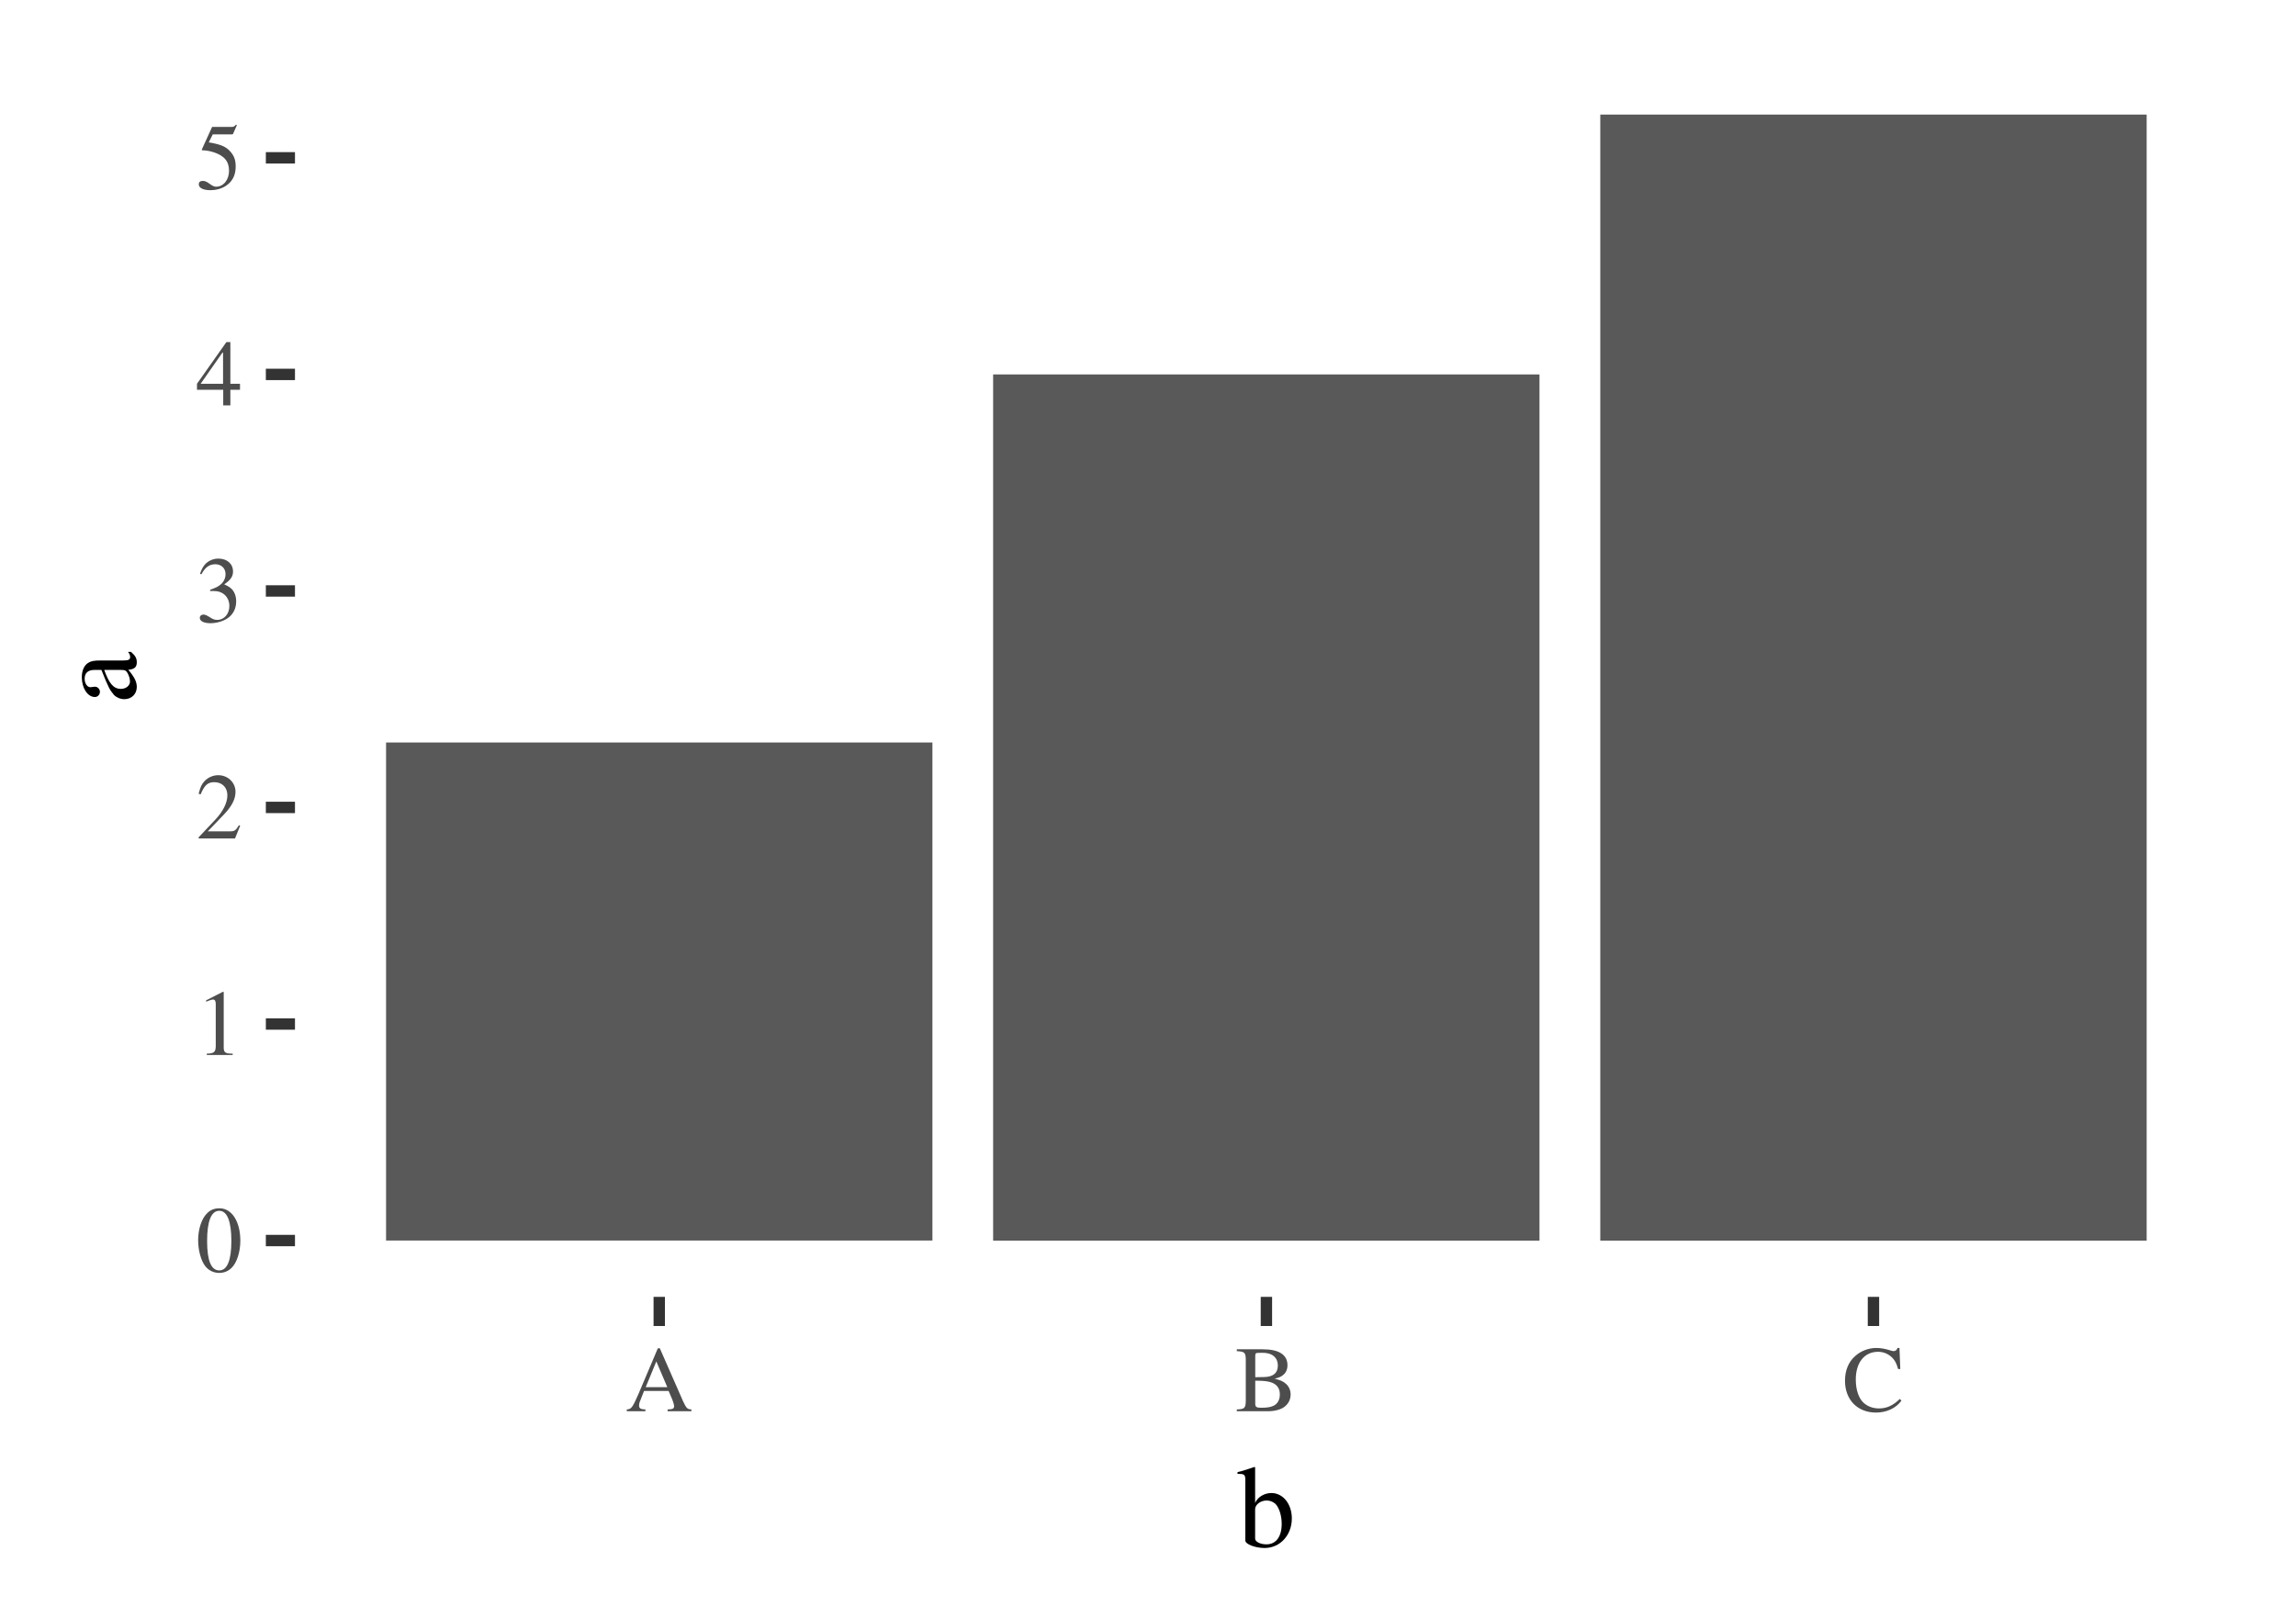
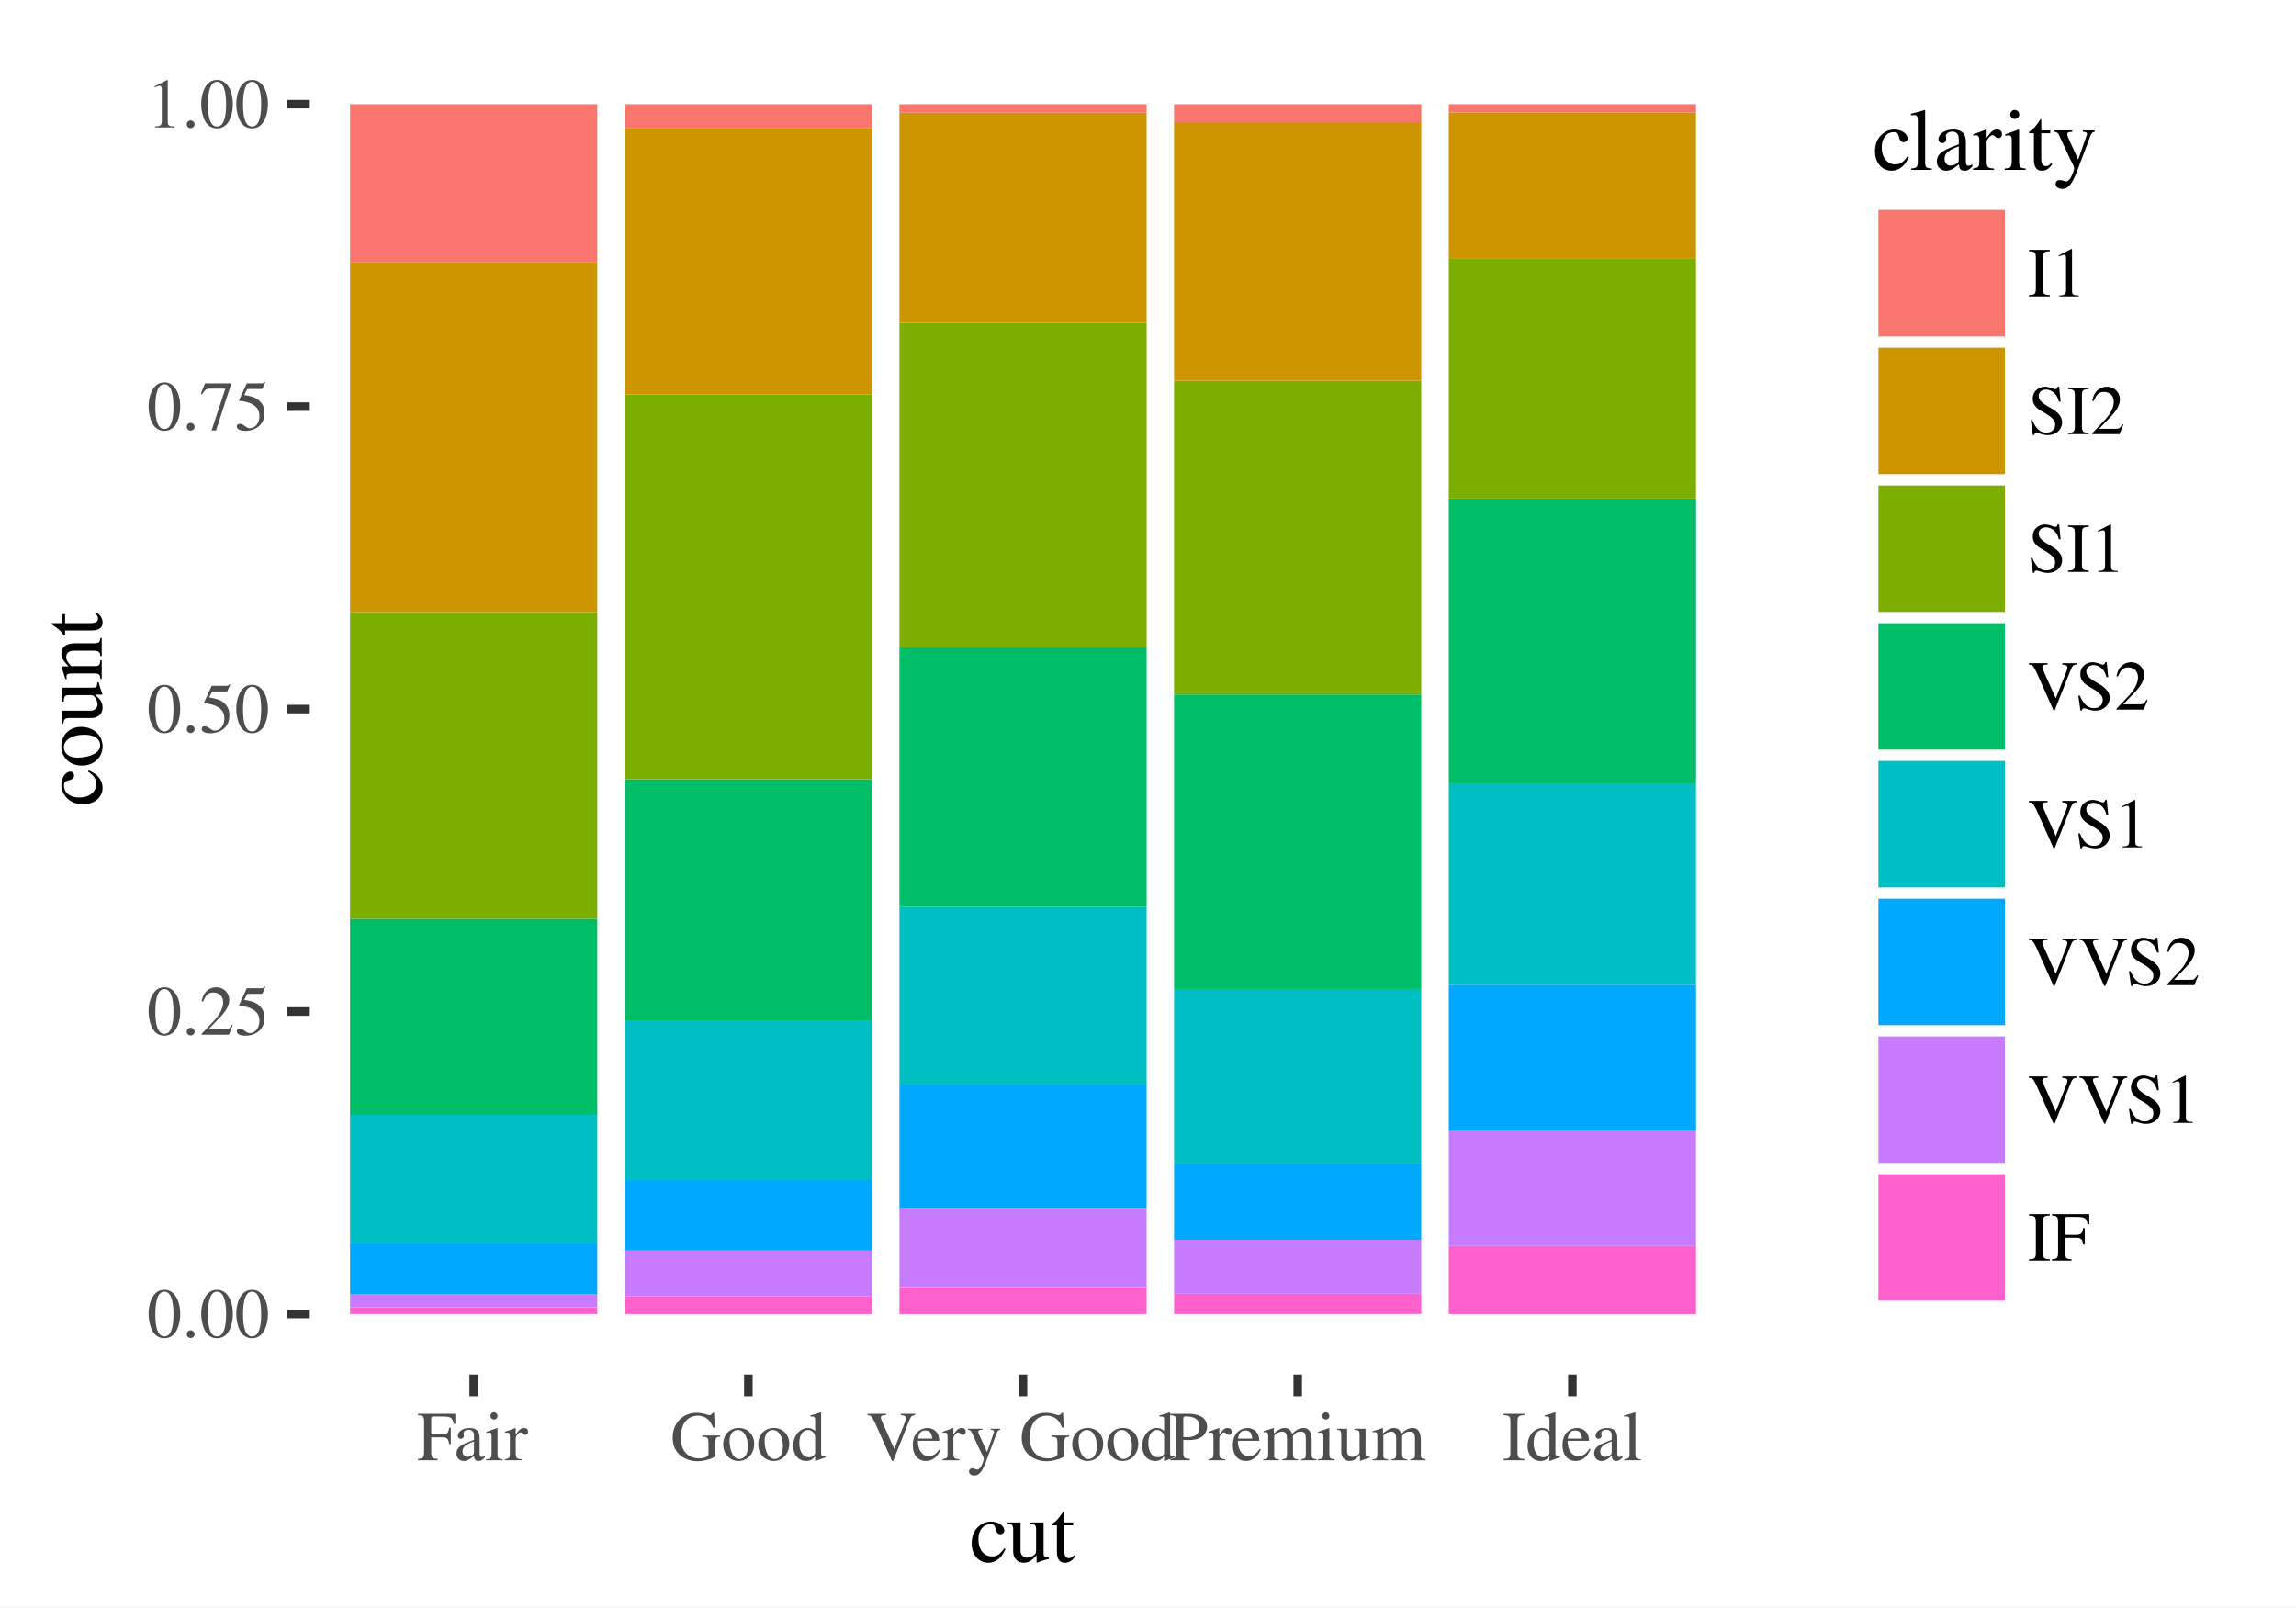
- <svg xmlns="http://www.w3.org/2000/svg" viewBox="0 0 216.00 151.20">
+ <svg xmlns="http://www.w3.org/2000/svg" viewBox="0 0 288.00 201.60">
  <defs>
    <style type="text/css">
    line, polyline, path, rect, circle {
      fill: none;
      stroke: #000000;
      stroke-linecap: round;
      stroke-linejoin: round;
      stroke-miterlimit: 10.00;
    }
  </style>
  </defs>
  <rect width="100%" height="100%" style="stroke: none; fill: #FFFFFF;" />
  <defs>
-     <clipPath id="cpMjcuNzUwMXwyMTAuNTIxfDEyMi4wMnw1LjQ3OTQ1">
-       <rect x="27.75" y="5.48" width="182.77" height="116.54" />
+     <clipPath id="cpMzguNzQ2M3wyMTcuOTAzfDE3Mi40Mnw1LjQ3OTQ1">
+       <rect x="38.75" y="5.48" width="179.16" height="166.94" />
    </clipPath>
  </defs>
-   <rect x="36.32" y="69.86" width="51.40" height="46.86" style="stroke-width: 1.07; stroke: none; stroke-linecap: butt; fill: #595959;" clip-path="url(#cpMjcuNzUwMXwyMTAuNTIxfDEyMi4wMnw1LjQ3OTQ1)" />
-   <rect x="93.43" y="35.23" width="51.40" height="81.50" style="stroke-width: 1.07; stroke: none; stroke-linecap: butt; fill: #595959;" clip-path="url(#cpMjcuNzUwMXwyMTAuNTIxfDEyMi4wMnw1LjQ3OTQ1)" />
-   <rect x="150.55" y="10.78" width="51.40" height="105.95" style="stroke-width: 1.07; stroke: none; stroke-linecap: butt; fill: #595959;" clip-path="url(#cpMjcuNzUwMXwyMTAuNTIxfDEyMi4wMnw1LjQ3OTQ1)" />
+   <rect x="43.91" y="163.98" width="31.01" height="0.85" style="stroke-width: 1.07; stroke: none; stroke-linecap: butt; fill: #FF61CC;" clip-path="url(#cpMzguNzQ2M3wyMTcuOTAzfDE3Mi40Mnw1LjQ3OTQ1)" />
+   <rect x="43.91" y="162.38" width="31.01" height="1.60" style="stroke-width: 1.07; stroke: none; stroke-linecap: butt; fill: #C77CFF;" clip-path="url(#cpMzguNzQ2M3wyMTcuOTAzfDE3Mi40Mnw1LjQ3OTQ1)" />
+   <rect x="43.91" y="155.88" width="31.01" height="6.50" style="stroke-width: 1.07; stroke: none; stroke-linecap: butt; fill: #00A9FF;" clip-path="url(#cpMzguNzQ2M3wyMTcuOTAzfDE3Mi40Mnw1LjQ3OTQ1)" />
+   <rect x="43.91" y="139.85" width="31.01" height="16.02" style="stroke-width: 1.07; stroke: none; stroke-linecap: butt; fill: #00BFC4;" clip-path="url(#cpMzguNzQ2M3wyMTcuOTAzfDE3Mi40Mnw1LjQ3OTQ1)" />
+   <rect x="43.91" y="115.25" width="31.01" height="24.60" style="stroke-width: 1.07; stroke: none; stroke-linecap: butt; fill: #00BE67;" clip-path="url(#cpMzguNzQ2M3wyMTcuOTAzfDE3Mi40Mnw1LjQ3OTQ1)" />
+   <rect x="43.91" y="76.79" width="31.01" height="38.46" style="stroke-width: 1.07; stroke: none; stroke-linecap: butt; fill: #7CAE00;" clip-path="url(#cpMzguNzQ2M3wyMTcuOTAzfDE3Mi40Mnw1LjQ3OTQ1)" />
+   <rect x="43.91" y="32.86" width="31.01" height="43.93" style="stroke-width: 1.07; stroke: none; stroke-linecap: butt; fill: #CD9600;" clip-path="url(#cpMzguNzQ2M3wyMTcuOTAzfDE3Mi40Mnw1LjQ3OTQ1)" />
+   <rect x="43.91" y="13.07" width="31.01" height="19.80" style="stroke-width: 1.07; stroke: none; stroke-linecap: butt; fill: #F8766D;" clip-path="url(#cpMzguNzQ2M3wyMTcuOTAzfDE3Mi40Mnw1LjQ3OTQ1)" />
+   <rect x="78.37" y="162.64" width="31.01" height="2.20" style="stroke-width: 1.07; stroke: none; stroke-linecap: butt; fill: #FF61CC;" clip-path="url(#cpMzguNzQ2M3wyMTcuOTAzfDE3Mi40Mnw1LjQ3OTQ1)" />
+   <rect x="78.37" y="156.88" width="31.01" height="5.75" style="stroke-width: 1.07; stroke: none; stroke-linecap: butt; fill: #C77CFF;" clip-path="url(#cpMzguNzQ2M3wyMTcuOTAzfDE3Mi40Mnw1LjQ3OTQ1)" />
+   <rect x="78.37" y="148.03" width="31.01" height="8.85" style="stroke-width: 1.07; stroke: none; stroke-linecap: butt; fill: #00A9FF;" clip-path="url(#cpMzguNzQ2M3wyMTcuOTAzfDE3Mi40Mnw1LjQ3OTQ1)" />
+   <rect x="78.37" y="127.99" width="31.01" height="20.05" style="stroke-width: 1.07; stroke: none; stroke-linecap: butt; fill: #00BFC4;" clip-path="url(#cpMzguNzQ2M3wyMTcuOTAzfDE3Mi40Mnw1LjQ3OTQ1)" />
+   <rect x="78.37" y="97.74" width="31.01" height="30.25" style="stroke-width: 1.07; stroke: none; stroke-linecap: butt; fill: #00BE67;" clip-path="url(#cpMzguNzQ2M3wyMTcuOTAzfDE3Mi40Mnw1LjQ3OTQ1)" />
+   <rect x="78.37" y="49.48" width="31.01" height="48.26" style="stroke-width: 1.07; stroke: none; stroke-linecap: butt; fill: #7CAE00;" clip-path="url(#cpMzguNzQ2M3wyMTcuOTAzfDE3Mi40Mnw1LjQ3OTQ1)" />
+   <rect x="78.37" y="16.04" width="31.01" height="33.44" style="stroke-width: 1.07; stroke: none; stroke-linecap: butt; fill: #CD9600;" clip-path="url(#cpMzguNzQ2M3wyMTcuOTAzfDE3Mi40Mnw1LjQ3OTQ1)" />
+   <rect x="78.37" y="13.07" width="31.01" height="2.97" style="stroke-width: 1.07; stroke: none; stroke-linecap: butt; fill: #F8766D;" clip-path="url(#cpMzguNzQ2M3wyMTcuOTAzfDE3Mi40Mnw1LjQ3OTQ1)" />
+   <rect x="112.82" y="161.47" width="31.01" height="3.37" style="stroke-width: 1.07; stroke: none; stroke-linecap: butt; fill: #FF61CC;" clip-path="url(#cpMzguNzQ2M3wyMTcuOTAzfDE3Mi40Mnw1LjQ3OTQ1)" />
+   <rect x="112.82" y="151.55" width="31.01" height="9.91" style="stroke-width: 1.07; stroke: none; stroke-linecap: butt; fill: #C77CFF;" clip-path="url(#cpMzguNzQ2M3wyMTcuOTAzfDE3Mi40Mnw1LjQ3OTQ1)" />
+   <rect x="112.82" y="136.04" width="31.01" height="15.51" style="stroke-width: 1.07; stroke: none; stroke-linecap: butt; fill: #00A9FF;" clip-path="url(#cpMzguNzQ2M3wyMTcuOTAzfDE3Mi40Mnw1LjQ3OTQ1)" />
+   <rect x="112.82" y="113.75" width="31.01" height="22.30" style="stroke-width: 1.07; stroke: none; stroke-linecap: butt; fill: #00BFC4;" clip-path="url(#cpMzguNzQ2M3wyMTcuOTAzfDE3Mi40Mnw1LjQ3OTQ1)" />
+   <rect x="112.82" y="81.20" width="31.01" height="32.55" style="stroke-width: 1.07; stroke: none; stroke-linecap: butt; fill: #00BE67;" clip-path="url(#cpMzguNzQ2M3wyMTcuOTAzfDE3Mi40Mnw1LjQ3OTQ1)" />
+   <rect x="112.82" y="40.50" width="31.01" height="40.70" style="stroke-width: 1.07; stroke: none; stroke-linecap: butt; fill: #7CAE00;" clip-path="url(#cpMzguNzQ2M3wyMTcuOTAzfDE3Mi40Mnw1LjQ3OTQ1)" />
+   <rect x="112.82" y="14.12" width="31.01" height="26.38" style="stroke-width: 1.07; stroke: none; stroke-linecap: butt; fill: #CD9600;" clip-path="url(#cpMzguNzQ2M3wyMTcuOTAzfDE3Mi40Mnw1LjQ3OTQ1)" />
+   <rect x="112.82" y="13.07" width="31.01" height="1.06" style="stroke-width: 1.07; stroke: none; stroke-linecap: butt; fill: #F8766D;" clip-path="url(#cpMzguNzQ2M3wyMTcuOTAzfDE3Mi40Mnw1LjQ3OTQ1)" />
+   <rect x="147.27" y="162.30" width="31.01" height="2.53" style="stroke-width: 1.07; stroke: none; stroke-linecap: butt; fill: #FF61CC;" clip-path="url(#cpMzguNzQ2M3wyMTcuOTAzfDE3Mi40Mnw1LjQ3OTQ1)" />
+   <rect x="147.27" y="155.52" width="31.01" height="6.78" style="stroke-width: 1.07; stroke: none; stroke-linecap: butt; fill: #C77CFF;" clip-path="url(#cpMzguNzQ2M3wyMTcuOTAzfDE3Mi40Mnw1LjQ3OTQ1)" />
+   <rect x="147.27" y="145.95" width="31.01" height="9.57" style="stroke-width: 1.07; stroke: none; stroke-linecap: butt; fill: #00A9FF;" clip-path="url(#cpMzguNzQ2M3wyMTcuOTAzfDE3Mi40Mnw1LjQ3OTQ1)" />
+   <rect x="147.27" y="124.06" width="31.01" height="21.89" style="stroke-width: 1.07; stroke: none; stroke-linecap: butt; fill: #00BFC4;" clip-path="url(#cpMzguNzQ2M3wyMTcuOTAzfDE3Mi40Mnw1LjQ3OTQ1)" />
+   <rect x="147.27" y="87.12" width="31.01" height="36.94" style="stroke-width: 1.07; stroke: none; stroke-linecap: butt; fill: #00BE67;" clip-path="url(#cpMzguNzQ2M3wyMTcuOTAzfDE3Mi40Mnw1LjQ3OTQ1)" />
+   <rect x="147.27" y="47.78" width="31.01" height="39.34" style="stroke-width: 1.07; stroke: none; stroke-linecap: butt; fill: #7CAE00;" clip-path="url(#cpMzguNzQ2M3wyMTcuOTAzfDE3Mi40Mnw1LjQ3OTQ1)" />
+   <rect x="147.27" y="15.32" width="31.01" height="32.45" style="stroke-width: 1.07; stroke: none; stroke-linecap: butt; fill: #CD9600;" clip-path="url(#cpMzguNzQ2M3wyMTcuOTAzfDE3Mi40Mnw1LjQ3OTQ1)" />
+   <rect x="147.27" y="13.07" width="31.01" height="2.26" style="stroke-width: 1.07; stroke: none; stroke-linecap: butt; fill: #F8766D;" clip-path="url(#cpMzguNzQ2M3wyMTcuOTAzfDE3Mi40Mnw1LjQ3OTQ1)" />
+   <rect x="181.73" y="156.30" width="31.01" height="8.54" style="stroke-width: 1.07; stroke: none; stroke-linecap: butt; fill: #FF61CC;" clip-path="url(#cpMzguNzQ2M3wyMTcuOTAzfDE3Mi40Mnw1LjQ3OTQ1)" />
+   <rect x="181.73" y="141.88" width="31.01" height="14.42" style="stroke-width: 1.07; stroke: none; stroke-linecap: butt; fill: #C77CFF;" clip-path="url(#cpMzguNzQ2M3wyMTcuOTAzfDE3Mi40Mnw1LjQ3OTQ1)" />
+   <rect x="181.73" y="123.53" width="31.01" height="18.35" style="stroke-width: 1.07; stroke: none; stroke-linecap: butt; fill: #00A9FF;" clip-path="url(#cpMzguNzQ2M3wyMTcuOTAzfDE3Mi40Mnw1LjQ3OTQ1)" />
+   <rect x="181.73" y="98.26" width="31.01" height="25.27" style="stroke-width: 1.07; stroke: none; stroke-linecap: butt; fill: #00BFC4;" clip-path="url(#cpMzguNzQ2M3wyMTcuOTAzfDE3Mi40Mnw1LjQ3OTQ1)" />
+   <rect x="181.73" y="62.55" width="31.01" height="35.71" style="stroke-width: 1.07; stroke: none; stroke-linecap: butt; fill: #00BE67;" clip-path="url(#cpMzguNzQ2M3wyMTcuOTAzfDE3Mi40Mnw1LjQ3OTQ1)" />
+   <rect x="181.73" y="32.39" width="31.01" height="30.15" style="stroke-width: 1.07; stroke: none; stroke-linecap: butt; fill: #7CAE00;" clip-path="url(#cpMzguNzQ2M3wyMTcuOTAzfDE3Mi40Mnw1LjQ3OTQ1)" />
+   <rect x="181.73" y="14.10" width="31.01" height="18.30" style="stroke-width: 1.07; stroke: none; stroke-linecap: butt; fill: #CD9600;" clip-path="url(#cpMzguNzQ2M3wyMTcuOTAzfDE3Mi40Mnw1LjQ3OTQ1)" />
+   <rect x="181.73" y="13.07" width="31.01" height="1.03" style="stroke-width: 1.07; stroke: none; stroke-linecap: butt; fill: #F8766D;" clip-path="url(#cpMzguNzQ2M3wyMTcuOTAzfDE3Mi40Mnw1LjQ3OTQ1)" />
  <defs>
-     <clipPath id="cpMHwyMTZ8MTUxLjJ8MA==">
-       <rect x="0.00" y="0.00" width="216.00" height="151.20" />
+     <clipPath id="cpMHwyODh8MjAxLjZ8MA==">
+       <rect x="0.00" y="0.00" width="288.00" height="201.60" />
    </clipPath>
  </defs>
-   <g clip-path="url(#cpMHwyMTZ8MTUxLjJ8MA==)">
-     <text x="18.42" y="119.64" style="font-size: 8.80px; fill: #4D4D4D; font-family: Nimbus Roman No9 L;" textLength="4.40px" lengthAdjust="spacingAndGlyphs">0</text>
+   <g clip-path="url(#cpMHwyODh8MjAxLjZ8MA==)">
+     <text x="18.42" y="167.75" style="font-size: 8.80px; fill: #4D4D4D; font-family: Nimbus Roman No9 L;" textLength="15.39px" lengthAdjust="spacingAndGlyphs">0.00</text>
  </g>
-   <g clip-path="url(#cpMHwyMTZ8MTUxLjJ8MA==)">
-     <text x="18.42" y="99.26" style="font-size: 8.80px; fill: #4D4D4D; font-family: Nimbus Roman No9 L;" textLength="4.40px" lengthAdjust="spacingAndGlyphs">1</text>
+   <g clip-path="url(#cpMHwyODh8MjAxLjZ8MA==)">
+     <text x="18.42" y="129.80" style="font-size: 8.80px; fill: #4D4D4D; font-family: Nimbus Roman No9 L;" textLength="15.39px" lengthAdjust="spacingAndGlyphs">0.25</text>
  </g>
-   <g clip-path="url(#cpMHwyMTZ8MTUxLjJ8MA==)">
-     <text x="18.42" y="78.89" style="font-size: 8.80px; fill: #4D4D4D; font-family: Nimbus Roman No9 L;" textLength="4.40px" lengthAdjust="spacingAndGlyphs">2</text>
+   <g clip-path="url(#cpMHwyODh8MjAxLjZ8MA==)">
+     <text x="18.42" y="91.86" style="font-size: 8.80px; fill: #4D4D4D; font-family: Nimbus Roman No9 L;" textLength="15.39px" lengthAdjust="spacingAndGlyphs">0.50</text>
  </g>
-   <g clip-path="url(#cpMHwyMTZ8MTUxLjJ8MA==)">
-     <text x="18.42" y="58.51" style="font-size: 8.80px; fill: #4D4D4D; font-family: Nimbus Roman No9 L;" textLength="4.40px" lengthAdjust="spacingAndGlyphs">3</text>
+   <g clip-path="url(#cpMHwyODh8MjAxLjZ8MA==)">
+     <text x="18.42" y="53.92" style="font-size: 8.80px; fill: #4D4D4D; font-family: Nimbus Roman No9 L;" textLength="15.39px" lengthAdjust="spacingAndGlyphs">0.75</text>
  </g>
-   <g clip-path="url(#cpMHwyMTZ8MTUxLjJ8MA==)">
-     <text x="18.42" y="38.14" style="font-size: 8.80px; fill: #4D4D4D; font-family: Nimbus Roman No9 L;" textLength="4.40px" lengthAdjust="spacingAndGlyphs">4</text>
+   <g clip-path="url(#cpMHwyODh8MjAxLjZ8MA==)">
+     <text x="18.42" y="15.98" style="font-size: 8.80px; fill: #4D4D4D; font-family: Nimbus Roman No9 L;" textLength="15.39px" lengthAdjust="spacingAndGlyphs">1.00</text>
  </g>
-   <g clip-path="url(#cpMHwyMTZ8MTUxLjJ8MA==)">
-     <text x="18.42" y="17.77" style="font-size: 8.80px; fill: #4D4D4D; font-family: Nimbus Roman No9 L;" textLength="4.40px" lengthAdjust="spacingAndGlyphs">5</text>
+   <polyline points="36.01,164.83 38.75,164.83 " style="stroke-width: 1.07; stroke: #333333; stroke-linecap: butt;" clip-path="url(#cpMHwyODh8MjAxLjZ8MA==)" />
+   <polyline points="36.01,126.89 38.75,126.89 " style="stroke-width: 1.07; stroke: #333333; stroke-linecap: butt;" clip-path="url(#cpMHwyODh8MjAxLjZ8MA==)" />
+   <polyline points="36.01,88.95 38.75,88.95 " style="stroke-width: 1.07; stroke: #333333; stroke-linecap: butt;" clip-path="url(#cpMHwyODh8MjAxLjZ8MA==)" />
+   <polyline points="36.01,51.01 38.75,51.01 " style="stroke-width: 1.07; stroke: #333333; stroke-linecap: butt;" clip-path="url(#cpMHwyODh8MjAxLjZ8MA==)" />
+   <polyline points="36.01,13.07 38.75,13.07 " style="stroke-width: 1.07; stroke: #333333; stroke-linecap: butt;" clip-path="url(#cpMHwyODh8MjAxLjZ8MA==)" />
+   <polyline points="59.42,175.16 59.42,172.42 " style="stroke-width: 1.07; stroke: #333333; stroke-linecap: butt;" clip-path="url(#cpMHwyODh8MjAxLjZ8MA==)" />
+   <polyline points="93.87,175.16 93.87,172.42 " style="stroke-width: 1.07; stroke: #333333; stroke-linecap: butt;" clip-path="url(#cpMHwyODh8MjAxLjZ8MA==)" />
+   <polyline points="128.32,175.16 128.32,172.42 " style="stroke-width: 1.07; stroke: #333333; stroke-linecap: butt;" clip-path="url(#cpMHwyODh8MjAxLjZ8MA==)" />
+   <polyline points="162.78,175.16 162.78,172.42 " style="stroke-width: 1.07; stroke: #333333; stroke-linecap: butt;" clip-path="url(#cpMHwyODh8MjAxLjZ8MA==)" />
+   <polyline points="197.23,175.16 197.23,172.42 " style="stroke-width: 1.07; stroke: #333333; stroke-linecap: butt;" clip-path="url(#cpMHwyODh8MjAxLjZ8MA==)" />
+   <g clip-path="url(#cpMHwyODh8MjAxLjZ8MA==)">
+     <text x="52.33" y="183.18" style="font-size: 8.80px; fill: #4D4D4D; font-family: Nimbus Roman No9 L;" textLength="14.17px" lengthAdjust="spacingAndGlyphs">Fair</text>
  </g>
-   <polyline points="25.01,116.72 27.75,116.72 " style="stroke-width: 1.07; stroke: #333333; stroke-linecap: butt;" clip-path="url(#cpMHwyMTZ8MTUxLjJ8MA==)" />
-   <polyline points="25.01,96.35 27.75,96.35 " style="stroke-width: 1.07; stroke: #333333; stroke-linecap: butt;" clip-path="url(#cpMHwyMTZ8MTUxLjJ8MA==)" />
-   <polyline points="25.01,75.97 27.75,75.97 " style="stroke-width: 1.07; stroke: #333333; stroke-linecap: butt;" clip-path="url(#cpMHwyMTZ8MTUxLjJ8MA==)" />
-   <polyline points="25.01,55.60 27.75,55.60 " style="stroke-width: 1.07; stroke: #333333; stroke-linecap: butt;" clip-path="url(#cpMHwyMTZ8MTUxLjJ8MA==)" />
-   <polyline points="25.01,35.23 27.75,35.23 " style="stroke-width: 1.07; stroke: #333333; stroke-linecap: butt;" clip-path="url(#cpMHwyMTZ8MTUxLjJ8MA==)" />
-   <polyline points="25.01,14.85 27.75,14.85 " style="stroke-width: 1.07; stroke: #333333; stroke-linecap: butt;" clip-path="url(#cpMHwyMTZ8MTUxLjJ8MA==)" />
-   <polyline points="62.02,124.76 62.02,122.02 " style="stroke-width: 1.07; stroke: #333333; stroke-linecap: butt;" clip-path="url(#cpMHwyMTZ8MTUxLjJ8MA==)" />
-   <polyline points="119.14,124.76 119.14,122.02 " style="stroke-width: 1.07; stroke: #333333; stroke-linecap: butt;" clip-path="url(#cpMHwyMTZ8MTUxLjJ8MA==)" />
-   <polyline points="176.25,124.76 176.25,122.02 " style="stroke-width: 1.07; stroke: #333333; stroke-linecap: butt;" clip-path="url(#cpMHwyMTZ8MTUxLjJ8MA==)" />
-   <g clip-path="url(#cpMHwyMTZ8MTUxLjJ8MA==)">
-     <text x="58.84" y="132.78" style="font-size: 8.80px; fill: #4D4D4D; font-family: Nimbus Roman No9 L;" textLength="6.35px" lengthAdjust="spacingAndGlyphs">A</text>
+   <g clip-path="url(#cpMHwyODh8MjAxLjZ8MA==)">
+     <text x="84.10" y="183.18" style="font-size: 8.80px; fill: #4D4D4D; font-family: Nimbus Roman No9 L;" textLength="19.55px" lengthAdjust="spacingAndGlyphs">Good</text>
  </g>
-   <g clip-path="url(#cpMHwyMTZ8MTUxLjJ8MA==)">
-     <text x="116.20" y="132.78" style="font-size: 8.80px; fill: #4D4D4D; font-family: Nimbus Roman No9 L;" textLength="5.87px" lengthAdjust="spacingAndGlyphs">B</text>
+   <g clip-path="url(#cpMHwyODh8MjAxLjZ8MA==)">
+     <text x="108.66" y="183.18" style="font-size: 8.80px; fill: #4D4D4D; font-family: Nimbus Roman No9 L;" textLength="39.33px" lengthAdjust="spacingAndGlyphs">Very Good</text>
  </g>
-   <g clip-path="url(#cpMHwyMTZ8MTUxLjJ8MA==)">
-     <text x="173.32" y="132.78" style="font-size: 8.80px; fill: #4D4D4D; font-family: Nimbus Roman No9 L;" textLength="5.87px" lengthAdjust="spacingAndGlyphs">C</text>
+   <g clip-path="url(#cpMHwyODh8MjAxLjZ8MA==)">
+     <text x="146.65" y="183.18" style="font-size: 8.80px; fill: #4D4D4D; font-family: Nimbus Roman No9 L;" textLength="32.26px" lengthAdjust="spacingAndGlyphs">Premium</text>
  </g>
-   <g clip-path="url(#cpMHwyMTZ8MTUxLjJ8MA==)">
-     <text x="116.39" y="145.54" style="font-size: 11.00px; font-family: Nimbus Roman No9 L;" textLength="5.50px" lengthAdjust="spacingAndGlyphs">b</text>
+   <g clip-path="url(#cpMHwyODh8MjAxLjZ8MA==)">
+     <text x="188.44" y="183.18" style="font-size: 8.80px; fill: #4D4D4D; font-family: Nimbus Roman No9 L;" textLength="17.59px" lengthAdjust="spacingAndGlyphs">Ideal</text>
  </g>
-   <g clip-path="url(#cpMHwyMTZ8MTUxLjJ8MA==)">
-     <text transform="translate(12.76,66.19) rotate(-90)" style="font-size: 11.00px; font-family: Nimbus Roman No9 L;" textLength="4.88px" lengthAdjust="spacingAndGlyphs">a</text>
+   <g clip-path="url(#cpMHwyODh8MjAxLjZ8MA==)">
+     <text x="121.60" y="195.94" style="font-size: 11.00px; font-family: Nimbus Roman No9 L;" textLength="13.44px" lengthAdjust="spacingAndGlyphs">cut</text>
+   </g>
+   <g clip-path="url(#cpMHwyODh8MjAxLjZ8MA==)">
+     <text transform="translate(12.76,101.17) rotate(-90)" style="font-size: 11.00px; font-family: Nimbus Roman No9 L;" textLength="24.44px" lengthAdjust="spacingAndGlyphs">count</text>
+   </g>
+   <g clip-path="url(#cpMHwyODh8MjAxLjZ8MA==)">
+     <text x="234.91" y="21.31" style="font-size: 11.00px; font-family: Nimbus Roman No9 L;" textLength="28.10px" lengthAdjust="spacingAndGlyphs">clarity</text>
+   </g>
+   <rect x="235.62" y="26.34" width="15.86" height="15.86" style="stroke-width: 1.07; stroke: none; stroke-linejoin: miter; fill: #F8766D;" clip-path="url(#cpMHwyODh8MjAxLjZ8MA==)" />
+   <rect x="235.62" y="43.62" width="15.86" height="15.86" style="stroke-width: 1.07; stroke: none; stroke-linejoin: miter; fill: #CD9600;" clip-path="url(#cpMHwyODh8MjAxLjZ8MA==)" />
+   <rect x="235.62" y="60.90" width="15.86" height="15.86" style="stroke-width: 1.07; stroke: none; stroke-linejoin: miter; fill: #7CAE00;" clip-path="url(#cpMHwyODh8MjAxLjZ8MA==)" />
+   <rect x="235.62" y="78.18" width="15.86" height="15.86" style="stroke-width: 1.07; stroke: none; stroke-linejoin: miter; fill: #00BE67;" clip-path="url(#cpMHwyODh8MjAxLjZ8MA==)" />
+   <rect x="235.62" y="95.46" width="15.86" height="15.86" style="stroke-width: 1.07; stroke: none; stroke-linejoin: miter; fill: #00BFC4;" clip-path="url(#cpMHwyODh8MjAxLjZ8MA==)" />
+   <rect x="235.62" y="112.74" width="15.86" height="15.86" style="stroke-width: 1.07; stroke: none; stroke-linejoin: miter; fill: #00A9FF;" clip-path="url(#cpMHwyODh8MjAxLjZ8MA==)" />
+   <rect x="235.62" y="130.02" width="15.86" height="15.86" style="stroke-width: 1.07; stroke: none; stroke-linejoin: miter; fill: #C77CFF;" clip-path="url(#cpMHwyODh8MjAxLjZ8MA==)" />
+   <rect x="235.62" y="147.30" width="15.86" height="15.86" style="stroke-width: 1.07; stroke: none; stroke-linejoin: miter; fill: #FF61CC;" clip-path="url(#cpMHwyODh8MjAxLjZ8MA==)" />
+   <g clip-path="url(#cpMHwyODh8MjAxLjZ8MA==)">
+     <text x="254.35" y="37.18" style="font-size: 8.80px; font-family: Nimbus Roman No9 L;" textLength="7.33px" lengthAdjust="spacingAndGlyphs">I1</text>
+   </g>
+   <g clip-path="url(#cpMHwyODh8MjAxLjZ8MA==)">
+     <text x="254.35" y="54.46" style="font-size: 8.80px; font-family: Nimbus Roman No9 L;" textLength="12.22px" lengthAdjust="spacingAndGlyphs">SI2</text>
+   </g>
+   <g clip-path="url(#cpMHwyODh8MjAxLjZ8MA==)">
+     <text x="254.35" y="71.74" style="font-size: 8.80px; font-family: Nimbus Roman No9 L;" textLength="12.22px" lengthAdjust="spacingAndGlyphs">SI1</text>
+   </g>
+   <g clip-path="url(#cpMHwyODh8MjAxLjZ8MA==)">
+     <text x="254.35" y="89.02" style="font-size: 8.80px; font-family: Nimbus Roman No9 L;" textLength="15.64px" lengthAdjust="spacingAndGlyphs">VS2</text>
+   </g>
+   <g clip-path="url(#cpMHwyODh8MjAxLjZ8MA==)">
+     <text x="254.35" y="106.30" style="font-size: 8.80px; font-family: Nimbus Roman No9 L;" textLength="15.64px" lengthAdjust="spacingAndGlyphs">VS1</text>
+   </g>
+   <g clip-path="url(#cpMHwyODh8MjAxLjZ8MA==)">
+     <text x="254.35" y="123.58" style="font-size: 8.80px; font-family: Nimbus Roman No9 L;" textLength="21.99px" lengthAdjust="spacingAndGlyphs">VVS2</text>
+   </g>
+   <g clip-path="url(#cpMHwyODh8MjAxLjZ8MA==)">
+     <text x="254.35" y="140.86" style="font-size: 8.80px; font-family: Nimbus Roman No9 L;" textLength="21.99px" lengthAdjust="spacingAndGlyphs">VVS1</text>
+   </g>
+   <g clip-path="url(#cpMHwyODh8MjAxLjZ8MA==)">
+     <text x="254.35" y="158.14" style="font-size: 8.80px; font-family: Nimbus Roman No9 L;" textLength="7.82px" lengthAdjust="spacingAndGlyphs">IF</text>
  </g>
</svg>
